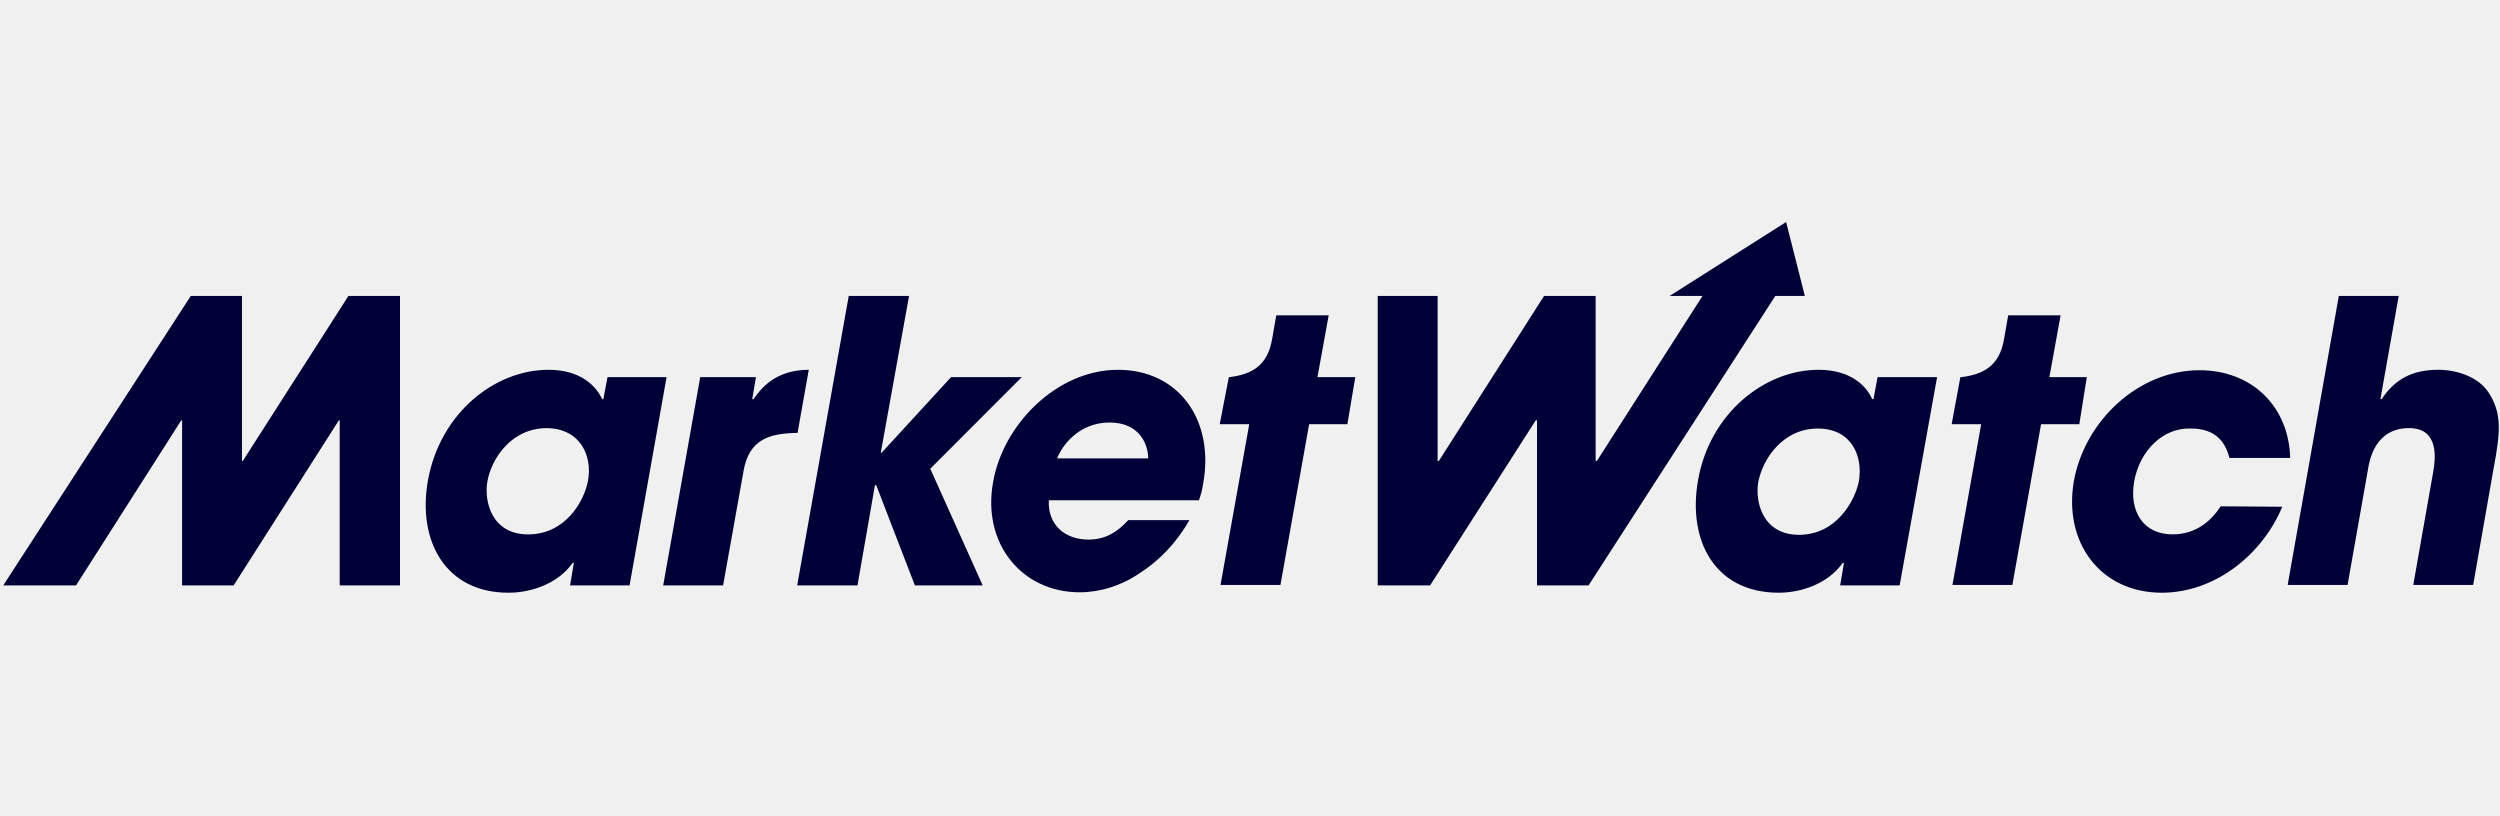
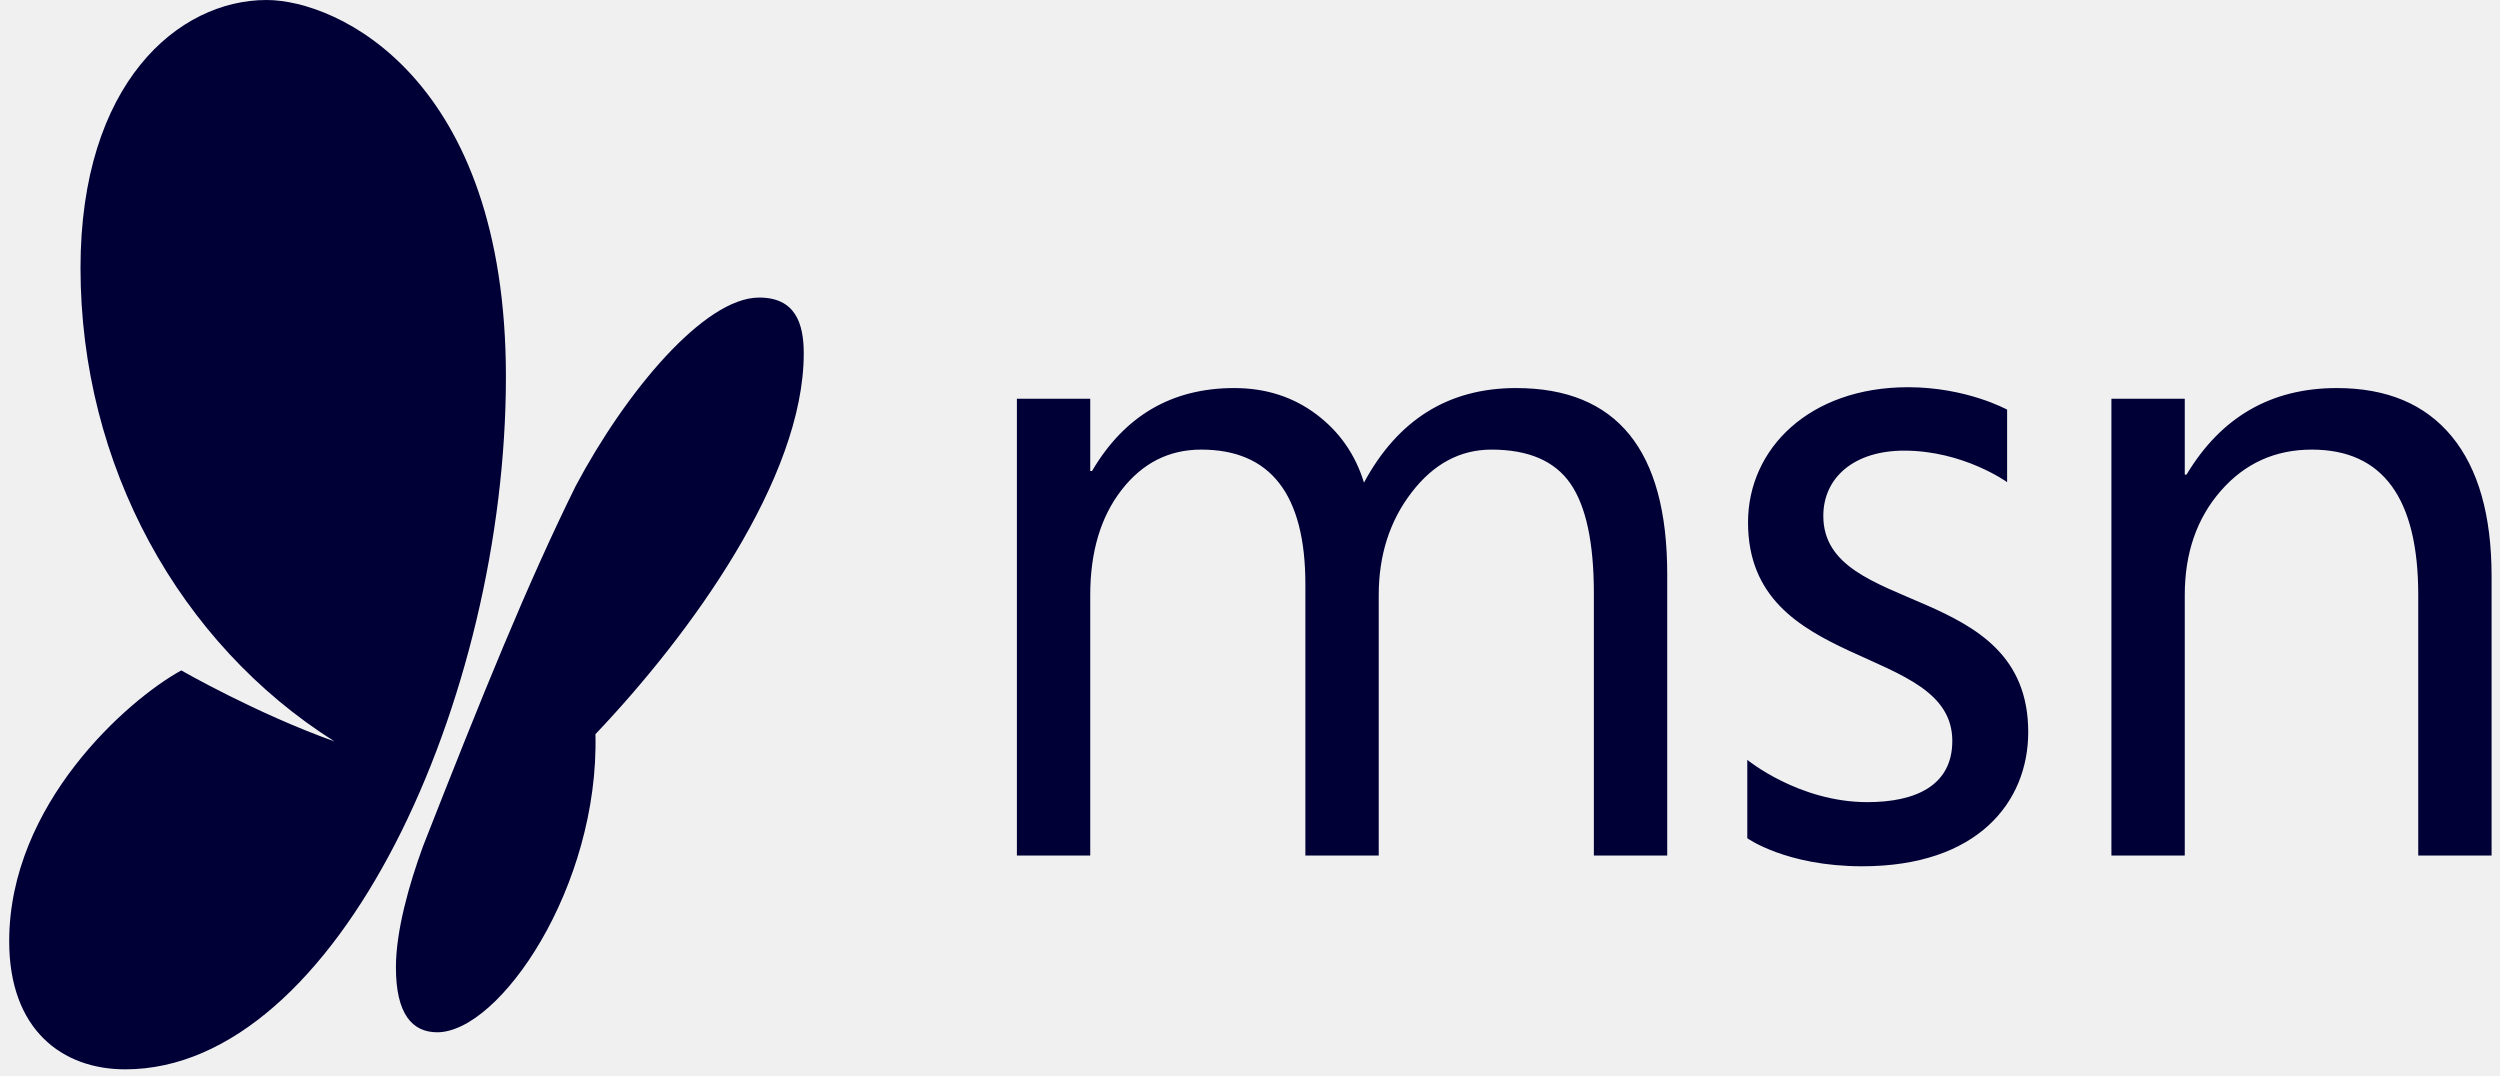
- <svg xmlns="http://www.w3.org/2000/svg" viewBox="0 0 236 77" width="236" height="77" fill="none">
-   <g clip-path="url(#clip02)" fill="#000036">
-     <path d="M57.35 35.602l-.392 2.08h-.118c-.51-1.142-1.924-2.773-5.065-2.773-5.064 0-10.246 4.078-11.385 10.482-.981 5.628 1.61 10.562 7.617 10.562 2.198 0 4.71-.897 6.046-2.814h.117l-.353 2.121h5.614l3.494-19.657H57.35zm-1.845 9.789c-.353 1.916-2.12 5.057-5.653 5.057-3.455 0-4.162-3.14-3.848-4.976.393-2.243 2.317-5.057 5.614-5.057 3.22.04 4.319 2.692 3.887 4.976zM66.102 35.602h5.26l-.353 2.08h.118c.667-.938 2.002-2.773 5.221-2.773l-1.06 5.955c-2.67.04-4.593.611-5.103 3.63L68.26 55.26h-5.654l3.495-19.657zM80.122 27.935h5.693l-2.67 14.804h.079l6.556-7.137h6.674l-8.637 8.646 4.947 11.011h-6.4l-3.65-9.461h-.119l-1.648 9.461h-5.693l4.868-27.324z" />
-     <path d="M105.526 34.91c-5.732 0-10.836 5.138-11.778 10.603-1.06 5.832 2.748 10.4 8.166 10.4 1.924 0 3.926-.612 5.653-1.795 1.806-1.142 3.455-2.814 4.711-5.016h-5.771c-.942 1.02-2.041 1.835-3.769 1.835-2.198 0-3.847-1.387-3.73-3.711h14.173c.157-.449.275-.816.393-1.55 1.099-5.995-2.277-10.767-8.048-10.767zm-5.732 8.36c.432-1.142 2.002-3.385 4.947-3.385 2.944 0 3.651 2.202 3.651 3.385h-8.598zM32.892 27.935L22.92 43.514h-.078v-15.58h-4.83L.308 55.26h6.87L17.11 39.68h.078v15.58h4.868l9.933-15.58h.079v15.58h5.692V27.934h-4.868zM127.939 35.602h-3.572l1.06-5.832h-4.947l-.393 2.243c-.432 2.569-2.002 3.344-4.043 3.589h-.04l-.863 4.445h2.787l-2.709 15.171h5.654l2.708-15.171h3.612l.746-4.445zM215.446 47.836c-1.845 4.446-6.281 8.116-11.385 8.116-5.732 0-9.305-4.69-8.284-10.563 1.06-5.75 6.164-10.44 11.856-10.44 4.986 0 8.441 3.466 8.559 8.279h-5.732c-.353-1.387-1.217-2.774-3.612-2.774-2.669-.122-4.868 2.121-5.378 4.976-.511 2.896.903 5.016 3.612 5.016 2.316 0 3.729-1.386 4.554-2.65l5.81.04zM168.609 20.96l-10.992 6.974h3.101l-9.972 15.58h-.117v-15.58h-4.869l-9.932 15.58h-.118v-15.58h-5.653v27.325h4.946l9.972-15.58h.118v15.58h4.868l17.628-27.325h2.787l-1.767-6.974zm10.718 34.299h-5.614l.354-2.121h-.118c-1.335 1.917-3.848 2.814-6.046 2.814-6.007 0-8.598-4.894-7.617-10.563 1.1-6.403 6.321-10.481 11.386-10.481 3.101 0 4.554 1.59 5.064 2.773h.118l.393-2.08h5.614l-3.534 19.658zm-9.5-4.772c3.494 0 5.26-3.14 5.653-5.057.392-2.365-.668-4.976-3.887-4.976-3.258 0-5.182 2.814-5.614 5.057-.314 1.836.393 4.976 3.848 4.976zm27.167-14.886h-3.533l1.06-5.832h-4.947l-.393 2.243c-.431 2.57-2.002 3.344-4.043 3.59h-.079l-.824 4.445h2.787l-2.709 15.17h5.654l2.709-15.17h3.611l.707-4.446zm23.791-7.667h5.654l-1.728 9.747h.118c1.217-1.835 2.827-2.773 5.339-2.773 1.806 0 3.848.693 4.79 2.202 1.217 1.917 1.099 3.63.432 7.137l-1.924 10.97h-5.653l1.884-10.684c.157-.938.707-4.12-2.277-4.12-3.18 0-3.729 2.937-3.886 3.916l-1.924 10.889h-5.654l4.829-27.284z" />
-   </g>
-   <defs>
-     <clipPath id="clip02">
-       <path fill="#fff" transform="translate(0 .234)" d="M0 0h235.95v76.524H0z" />
-     </clipPath>
-   </defs>
+ <svg xmlns="http://www.w3.org/2000/svg" width="158" height="68" viewBox="0 0 158 68" fill="none">
+   <path d="M25.022 61.141C25.022 64.087 26.054 65.24 27.632 65.24C31.58 65.24 37.871 56.049 37.632 46.4C43.619 40.101 50.797 30.233 50.797 22.33C50.797 20.417 50.253 18.806 47.979 18.806C44.503 18.806 39.536 24.781 36.385 30.714C33.346 36.861 30.504 43.872 26.731 53.494C25.849 55.907 25.022 58.83 25.022 61.141ZM110.429 48.023V52.975C110.429 52.975 112.89 54.749 117.693 54.749C124.981 54.749 128.184 50.693 128.184 46.267C128.184 36.675 115.233 38.968 115.233 32.603C115.233 30.211 117.143 28.48 120.349 28.48C124.092 28.48 126.85 30.472 126.85 30.472V25.889C126.85 25.889 124.287 24.472 120.591 24.472C114.358 24.472 110.475 28.354 110.475 33.017C110.475 42.501 123.386 40.646 123.386 46.826C123.386 49.666 121.044 50.695 118.016 50.695C113.681 50.695 110.429 48.023 110.429 48.023ZM157.468 54.069H152.833V37.605C152.833 31.479 150.59 28.415 146.105 28.415C143.787 28.415 141.87 29.285 140.353 31.023C138.836 32.761 138.077 34.956 138.077 37.605V54.069H133.441V25.202H138.077V29.994H138.19C140.376 26.348 143.542 24.525 147.688 24.525C150.854 24.525 153.275 25.545 154.953 27.584C156.63 29.623 157.468 32.569 157.468 36.421L157.468 54.069ZM105.368 54.069H100.732V37.493C100.732 34.298 100.238 31.986 99.248 30.558C98.259 29.13 96.596 28.415 94.259 28.415C92.28 28.415 90.599 29.317 89.213 31.122C87.828 32.926 87.136 35.087 87.136 37.605V54.069H82.5V36.929C82.5 31.253 80.305 28.415 75.914 28.415C73.878 28.415 72.201 29.266 70.882 30.967C69.563 32.667 68.903 34.88 68.903 37.605V54.069H64.267V25.202H68.903V29.768H69.016C71.07 26.273 74.067 24.525 78.005 24.525C79.984 24.525 81.708 25.075 83.178 26.174C84.648 27.274 85.656 28.716 86.203 30.501C88.351 26.517 91.555 24.525 95.814 24.525C102.183 24.525 105.368 28.444 105.368 36.281L105.368 54.069ZM7.914 67.582C3.955 67.582 0.581 65.104 0.581 59.488C0.581 50.817 8.063 44.233 11.457 42.37C11.457 42.37 16.207 45.099 21.134 46.855C11.344 40.678 5.088 29.423 5.088 16.931C5.088 5.256 11.267 0 16.846 0C21.334 0 31.974 4.923 31.974 23.816C31.974 44.145 21.337 67.582 7.914 67.582Z" fill="#000036" />
</svg>
